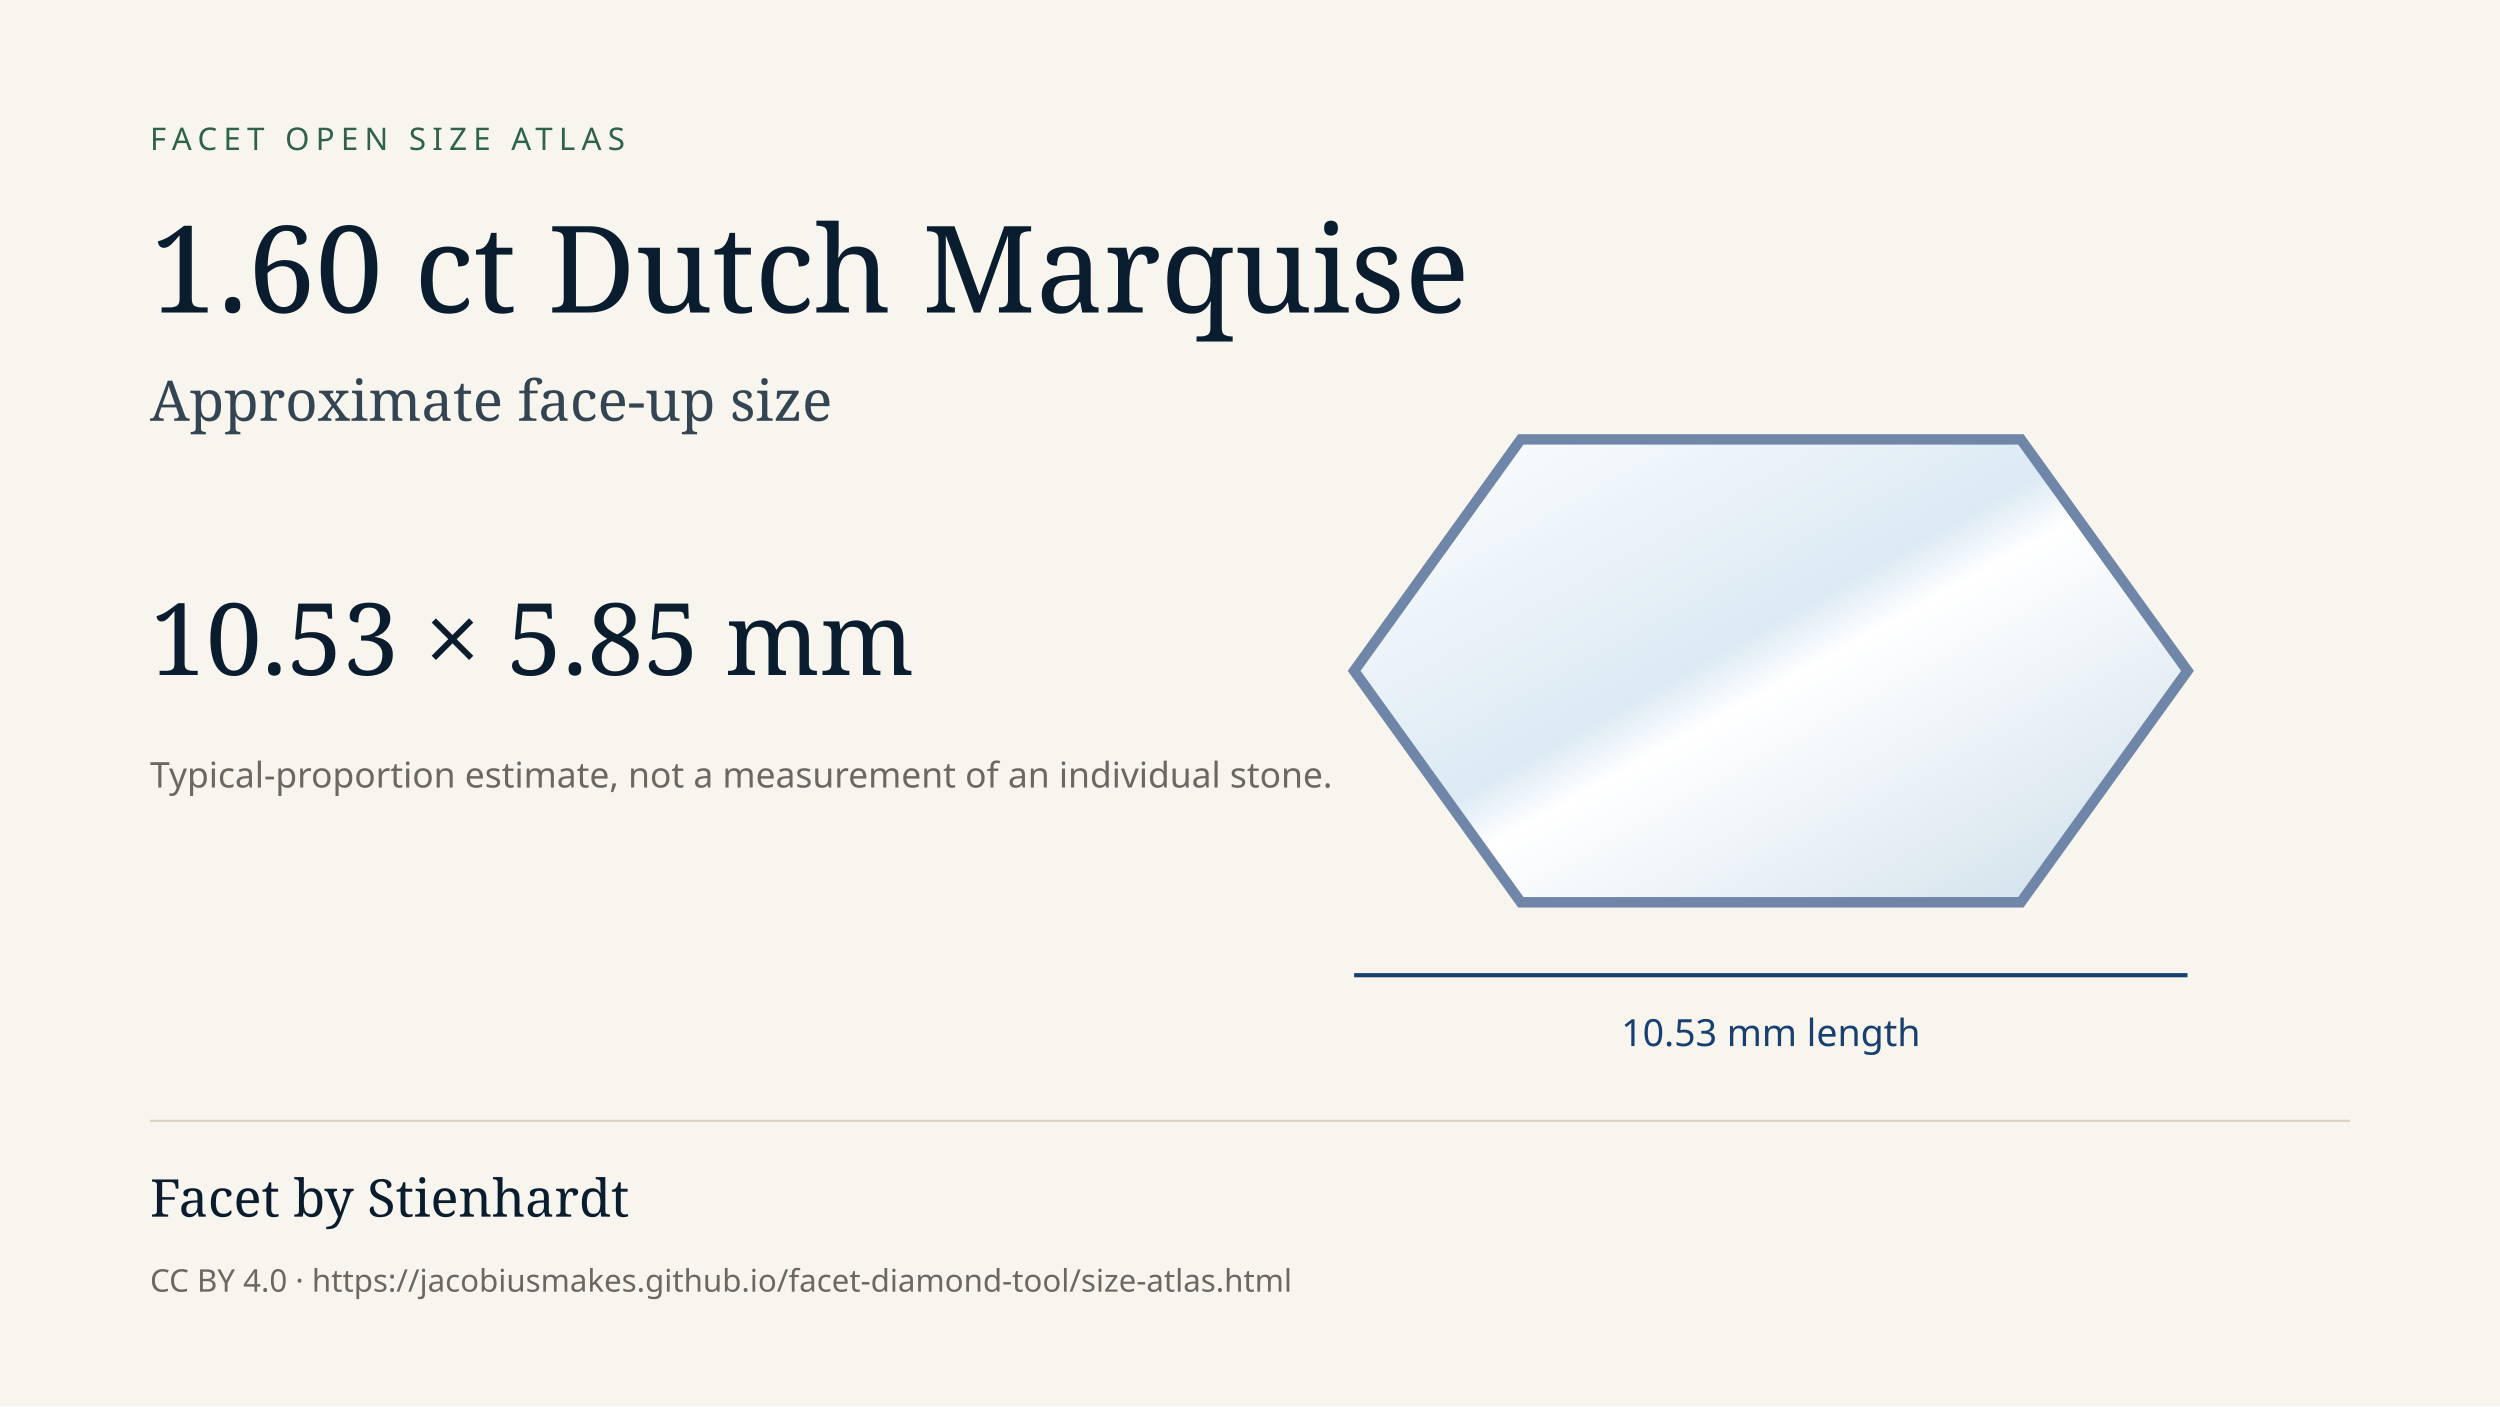
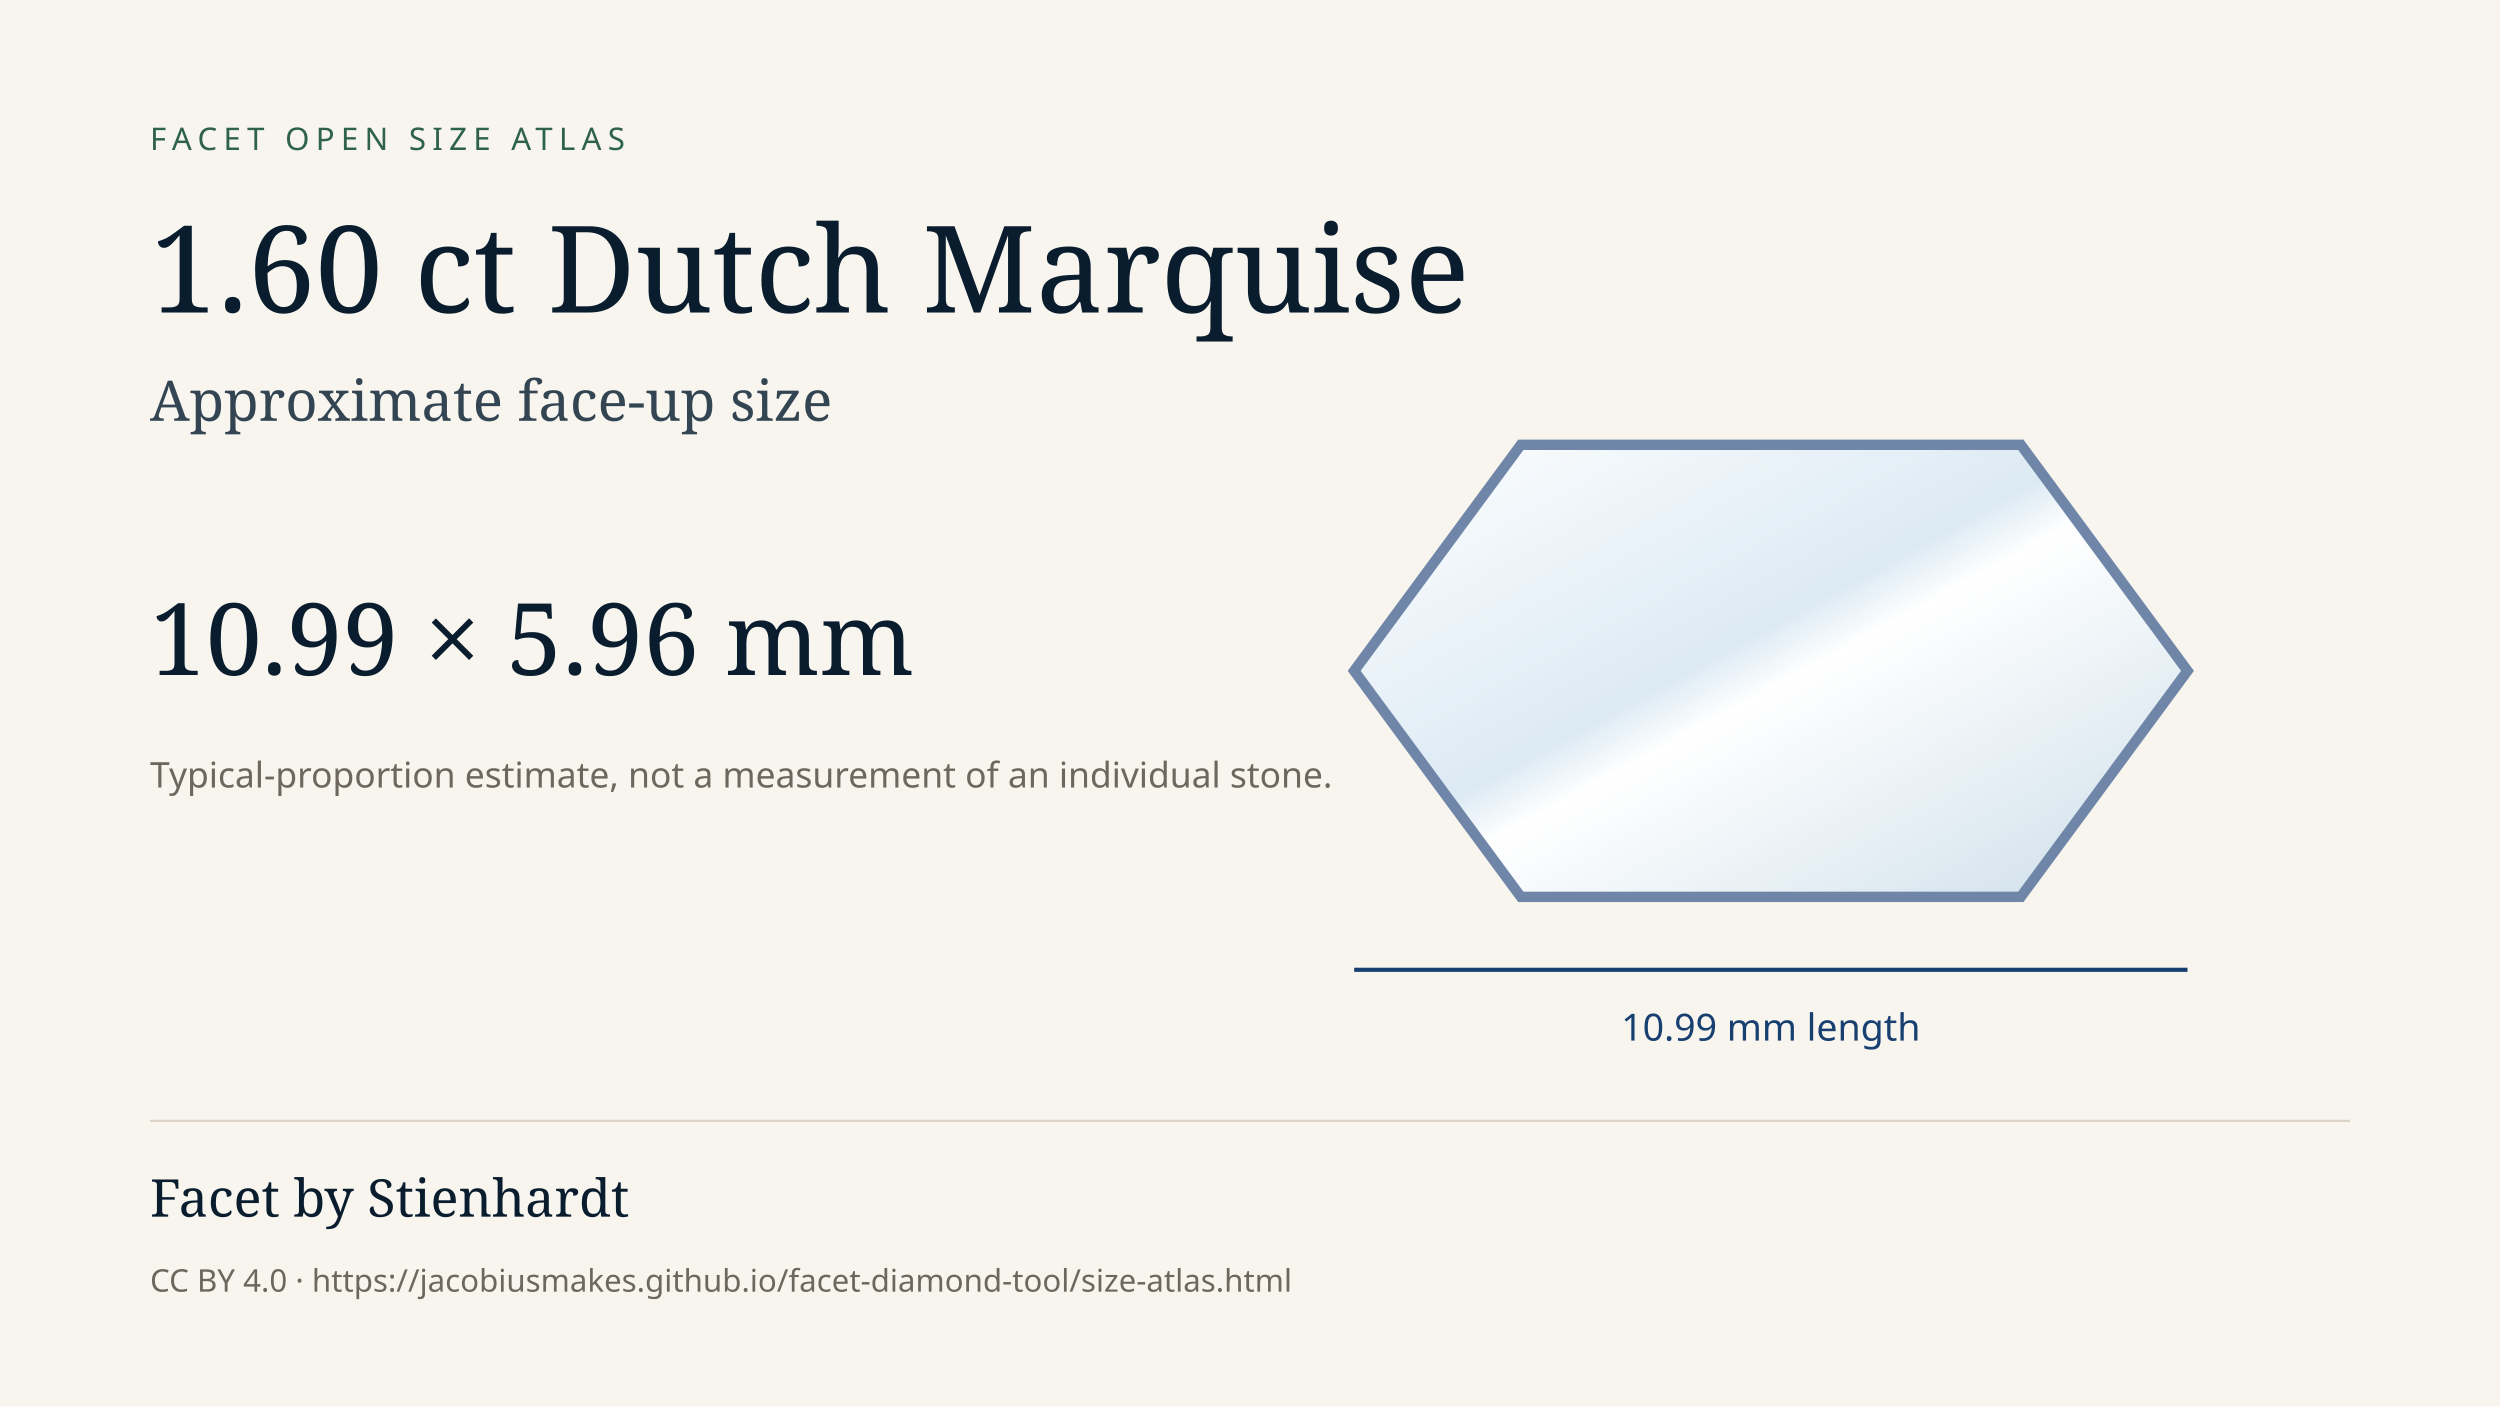
<svg xmlns="http://www.w3.org/2000/svg" width="1200" height="675" viewBox="0 0 1200 675" role="img" aria-labelledby="title description">
  <defs>
    <linearGradient id="paper" x1="0" y1="0" x2="1" y2="1">
      <stop stop-color="#fffdfa" />
      <stop offset="1" stop-color="#edf3f7" />
    </linearGradient>
    <linearGradient id="stone" x1="0" y1="0" x2="1" y2="1">
      <stop stop-color="#ffffff" />
      <stop offset="0.45" stop-color="#dceaf4" />
      <stop offset="0.52" stop-color="#ffffff" />
      <stop offset="1" stop-color="#cbdde9" />
    </linearGradient>
  </defs>
  <rect width="1200" height="675" fill="#f8f5ef" />
  <text x="72" y="72" fill="#2e624b" font-family="Verdana, sans-serif" font-size="15" letter-spacing="3">FACET OPEN SIZE ATLAS</text>
  <text x="72" y="150" fill="#091d2e" font-family="Georgia, serif" font-size="58">1.60 ct Dutch Marquise</text>
  <text x="72" y="202" fill="#334553" font-family="Georgia, serif" font-size="27">Approximate face-up size</text>
  <g fill="url(#stone)" stroke="#6f86a8" stroke-width="5">
-     <polygon points="650.0,322 730.0,210.9 970.0,210.9 1050.0,322 970.0,433.1 730.0,433.1" />
+     <polygon points="650.0,322 730.0,213.5 970.0,213.5 1050.0,322 970.0,430.5 730.0,430.5" />
  </g>
-   <line x1="650.0" y1="468.1" x2="1050.0" y2="468.1" stroke="#173f70" stroke-width="2" />
-   <text x="850" y="502.1" fill="#173f70" text-anchor="middle" font-family="Verdana, sans-serif" font-size="18">10.53 mm length</text>
-   <text x="72" y="324" fill="#091d2e" font-family="Georgia, serif" font-size="48">10.53 × 5.85 mm</text>
+   <line x1="650.0" y1="465.5" x2="1050.0" y2="465.5" stroke="#173f70" stroke-width="2" />
+   <text x="850" y="499.5" fill="#173f70" text-anchor="middle" font-family="Verdana, sans-serif" font-size="18">10.99 mm length</text>
+   <text x="72" y="324" fill="#091d2e" font-family="Georgia, serif" font-size="48">10.99 × 5.96 mm</text>
  <text x="72" y="378" fill="#6d675f" font-family="Verdana, sans-serif" font-size="17">Typical-proportion estimate, not a measurement of an individual stone.</text>
  <line x1="72" y1="538" x2="1128" y2="538" stroke="#d9d1c4" />
  <text x="72" y="584" fill="#091d2e" font-family="Georgia, serif" font-size="25">Facet by Stienhardt</text>
  <text x="72" y="620" fill="#6d675f" font-family="Verdana, sans-serif" font-size="15">CC BY 4.0 · https://jacobiusmakes.github.io/facet-diamond-tool/size-atlas.html</text>
</svg>
